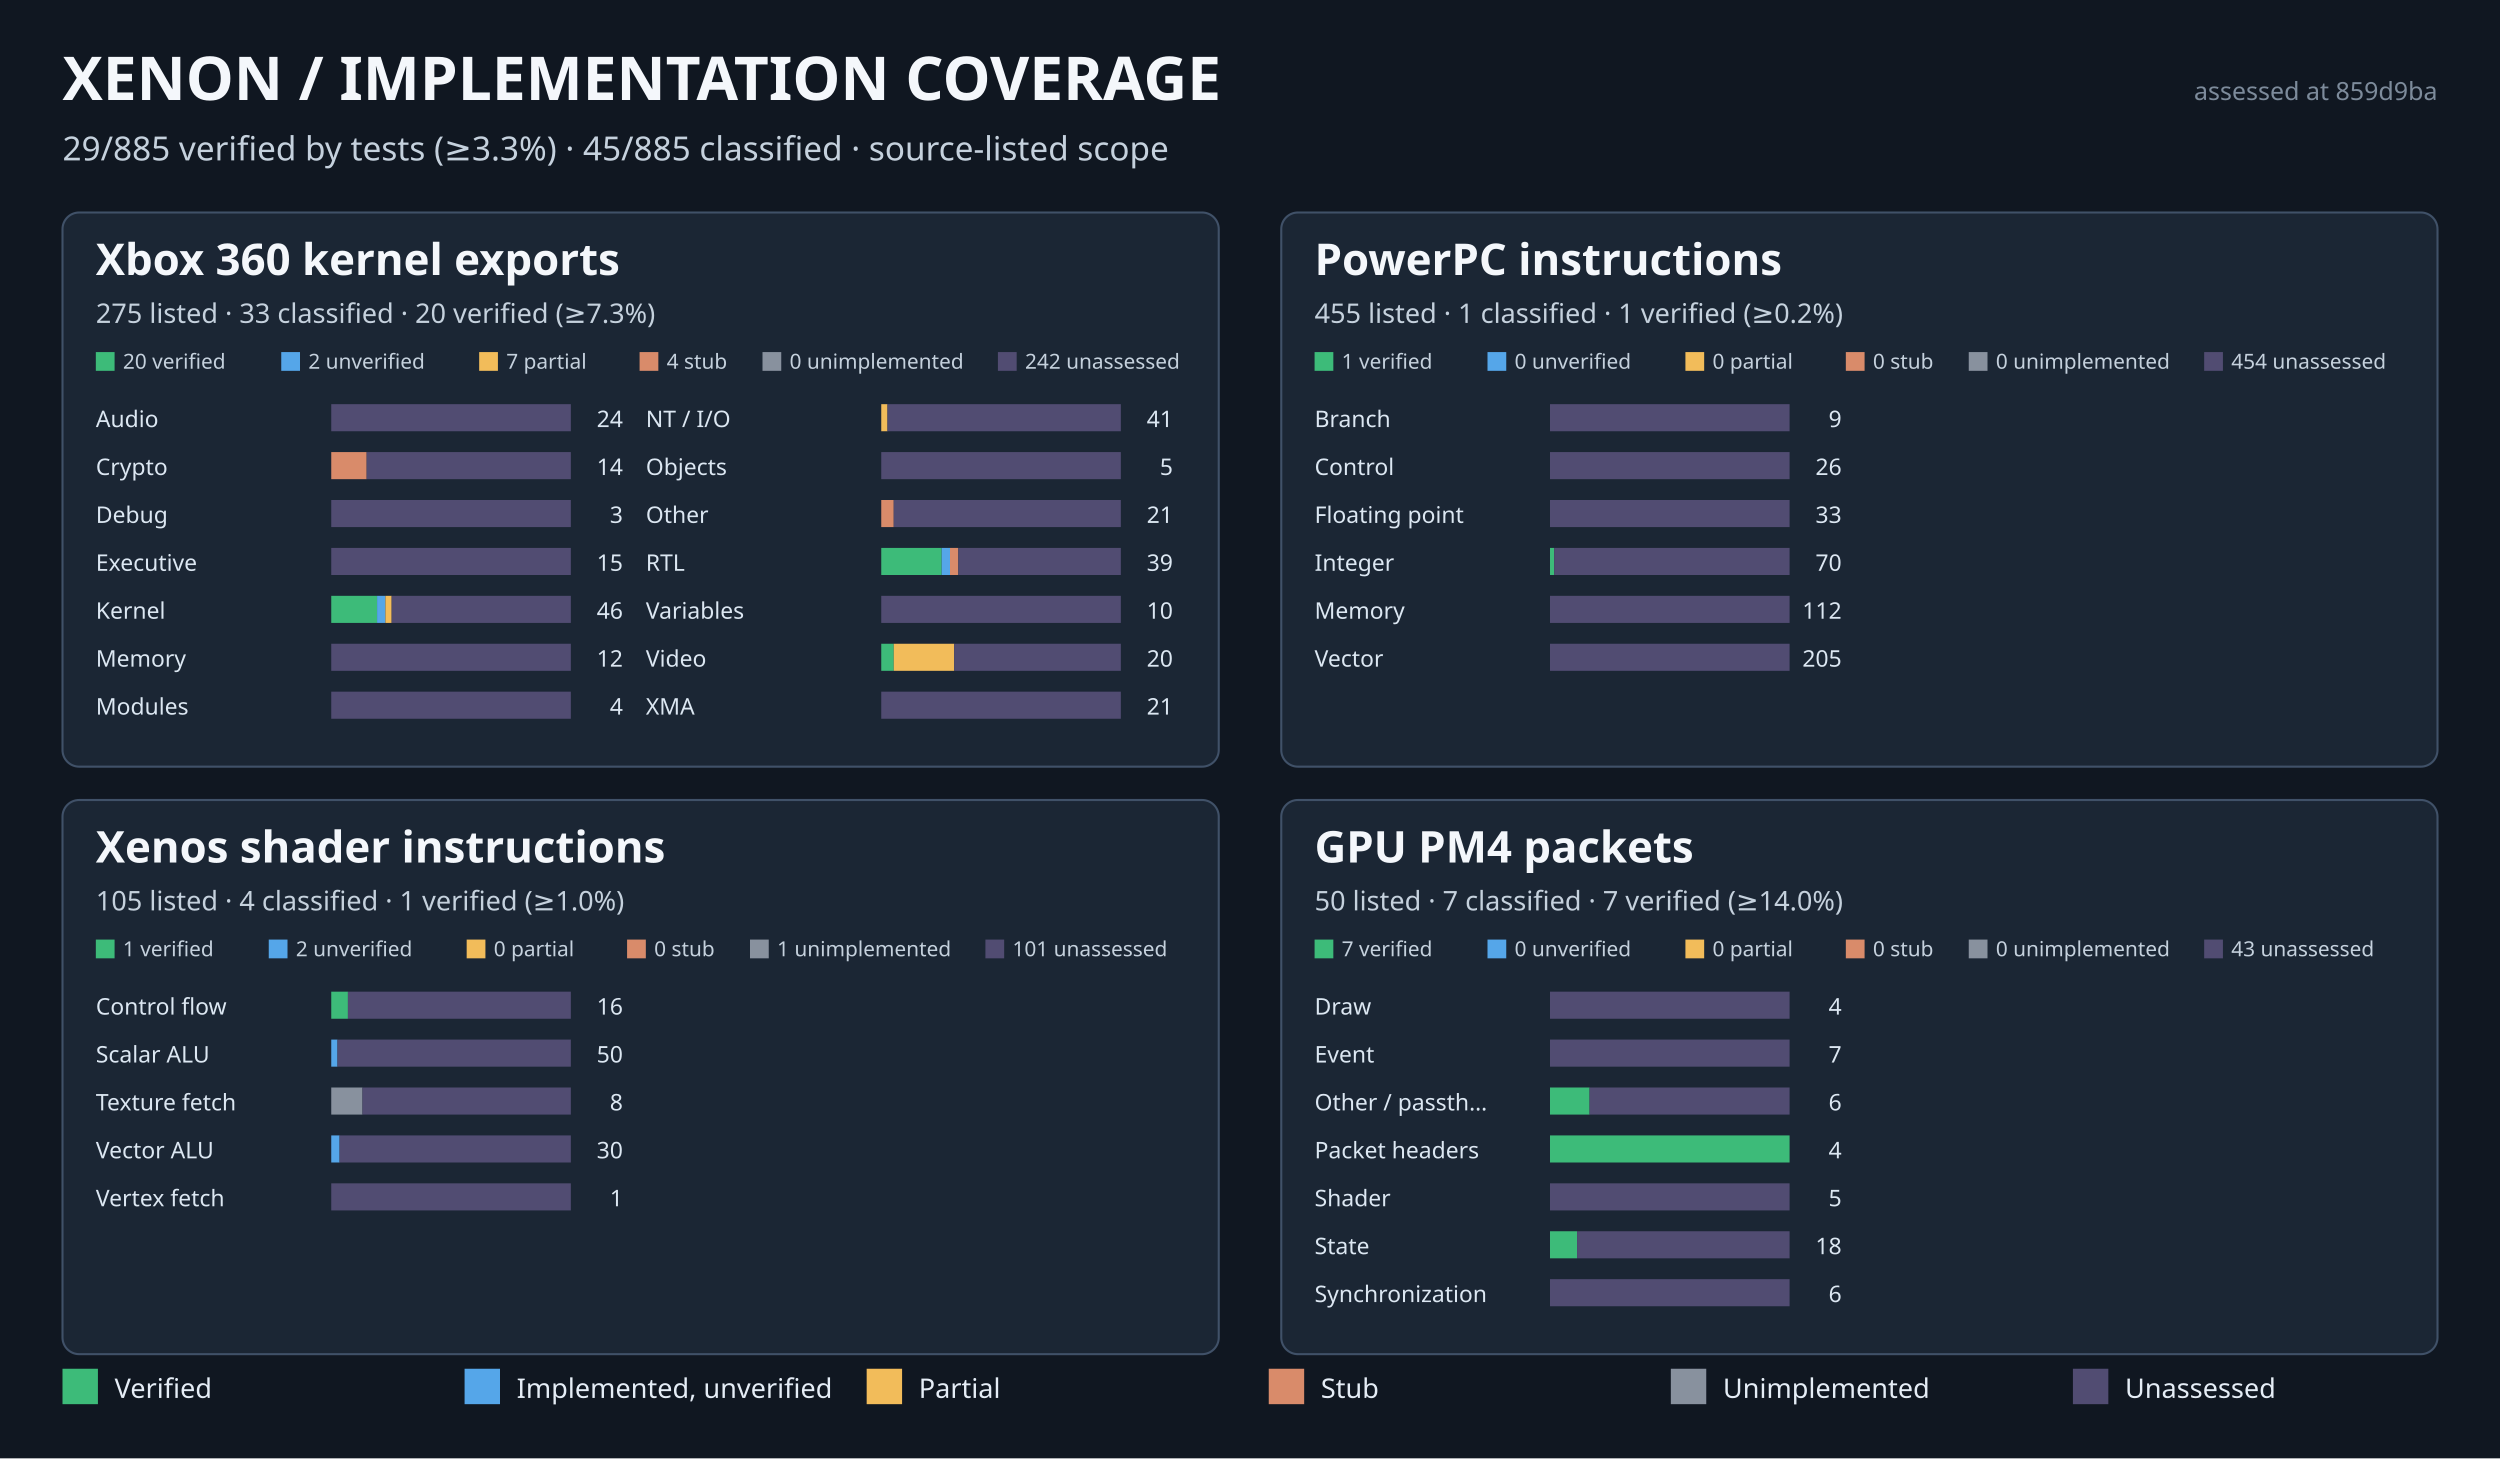
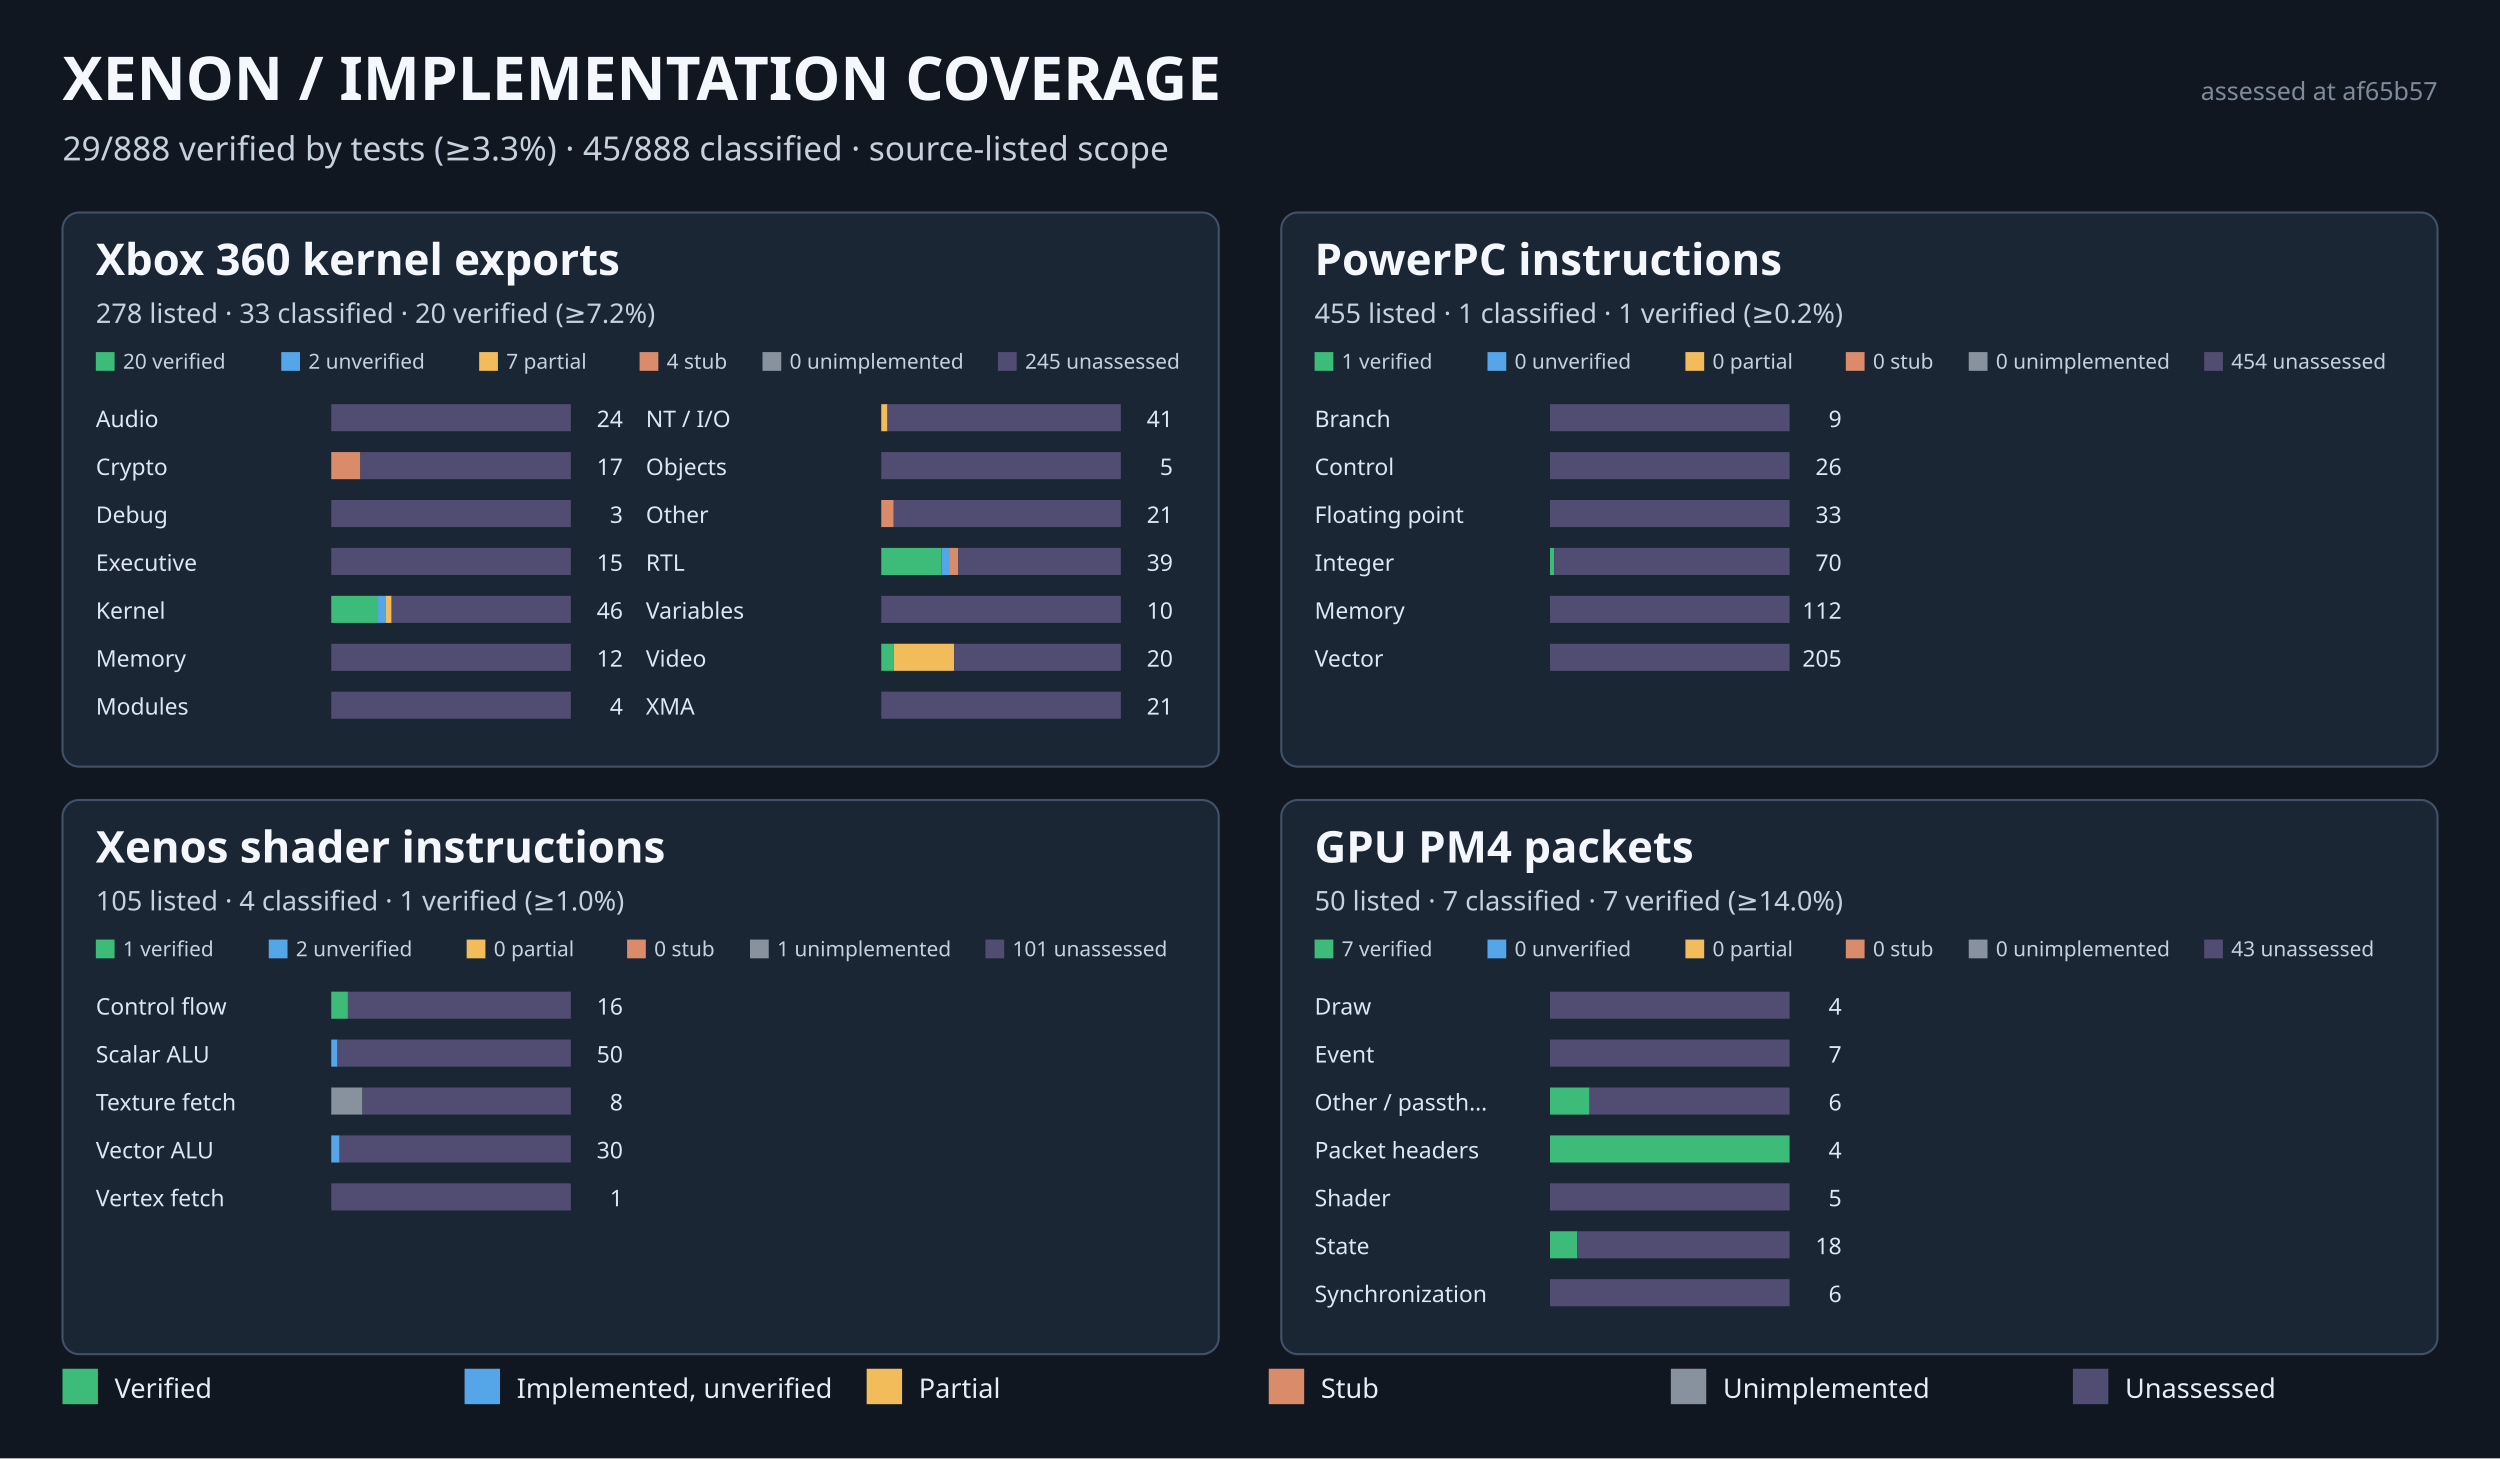
<svg xmlns="http://www.w3.org/2000/svg" width="1200" height="700" viewBox="0 0 1200 700" role="img" aria-labelledby="title desc">
  <rect width="1200" height="700" fill="#101721" />
  <text x="30" y="48" fill="#f4f7fb" font-size="29" font-weight="700" font-family="sans-serif">XENON  /  IMPLEMENTATION COVERAGE</text>
-   <text x="30" y="77" fill="#c5d1dd" font-size="16" font-family="sans-serif">29/885 verified by tests (≥3.3%)  ·  45/885 classified  ·  source-listed scope</text>
-   <text x="1170" y="48" text-anchor="end" fill="#7d8b9b" font-size="12" font-family="sans-serif">assessed at 859d9ba</text>
+   <text x="30" y="77" fill="#c5d1dd" font-size="16" font-family="sans-serif">29/888 verified by tests (≥3.3%)  ·  45/888 classified  ·  source-listed scope</text>
+   <text x="1170" y="48" text-anchor="end" fill="#7d8b9b" font-size="12" font-family="sans-serif">assessed at af65b57</text>
  <rect x="30" y="102" width="555" height="266" rx="8" fill="#1b2634" stroke="#405168" />
  <text x="46" y="132" fill="#f4f7fb" font-size="21" font-family="sans-serif" font-weight="700">Xbox 360 kernel exports</text>
-   <text x="46" y="155" fill="#c5d1dd" font-size="13" font-family="sans-serif">275 listed  ·  33 classified  ·  20 verified (≥7.3%)</text>
+   <text x="46" y="155" fill="#c5d1dd" font-size="13" font-family="sans-serif">278 listed  ·  33 classified  ·  20 verified (≥7.2%)</text>
  <rect x="46.0" y="169" width="9" height="9" fill="#3dbb79" />
  <text x="59.0" y="177" fill="#c5d1dd" font-size="10" font-family="sans-serif">20 verified</text>
  <rect x="135.0" y="169" width="9" height="9" fill="#55a6e9" />
  <text x="148.0" y="177" fill="#c5d1dd" font-size="10" font-family="sans-serif">2 unverified</text>
  <rect x="230.0" y="169" width="9" height="9" fill="#f2bc5a" />
  <text x="243.0" y="177" fill="#c5d1dd" font-size="10" font-family="sans-serif">7 partial</text>
  <rect x="307.0" y="169" width="9" height="9" fill="#d98b6a" />
  <text x="320.0" y="177" fill="#c5d1dd" font-size="10" font-family="sans-serif">4 stub</text>
  <rect x="366.0" y="169" width="9" height="9" fill="#88919e" />
  <text x="379.0" y="177" fill="#c5d1dd" font-size="10" font-family="sans-serif">0 unimplemented</text>
  <rect x="479.0" y="169" width="9" height="9" fill="#514c72" />
-   <text x="492.0" y="177" fill="#c5d1dd" font-size="10" font-family="sans-serif">242 unassessed</text>
+   <text x="492.0" y="177" fill="#c5d1dd" font-size="10" font-family="sans-serif">245 unassessed</text>
  <text x="46" y="205" fill="#dce7f2" font-size="11" font-family="sans-serif">Audio</text>
  <rect x="159" y="194" width="115" height="13" fill="#514c72" />
  <text x="299" y="205" text-anchor="end" fill="#dce7f2" font-size="11" font-family="sans-serif">24</text>
  <text x="46" y="228" fill="#dce7f2" font-size="11" font-family="sans-serif">Crypto</text>
-   <rect x="159" y="217" width="17" height="13" fill="#d98b6a" />
-   <rect x="176" y="217" width="98" height="13" fill="#514c72" />
-   <text x="299" y="228" text-anchor="end" fill="#dce7f2" font-size="11" font-family="sans-serif">14</text>
+   <rect x="159" y="217" width="14" height="13" fill="#d98b6a" />
+   <rect x="173" y="217" width="101" height="13" fill="#514c72" />
+   <text x="299" y="228" text-anchor="end" fill="#dce7f2" font-size="11" font-family="sans-serif">17</text>
  <text x="46" y="251" fill="#dce7f2" font-size="11" font-family="sans-serif">Debug</text>
  <rect x="159" y="240" width="115" height="13" fill="#514c72" />
  <text x="299" y="251" text-anchor="end" fill="#dce7f2" font-size="11" font-family="sans-serif">3</text>
  <text x="46" y="274" fill="#dce7f2" font-size="11" font-family="sans-serif">Executive</text>
  <rect x="159" y="263" width="115" height="13" fill="#514c72" />
  <text x="299" y="274" text-anchor="end" fill="#dce7f2" font-size="11" font-family="sans-serif">15</text>
  <text x="46" y="297" fill="#dce7f2" font-size="11" font-family="sans-serif">Kernel</text>
  <rect x="159" y="286" width="22" height="13" fill="#3dbb79" />
  <rect x="181" y="286" width="4" height="13" fill="#55a6e9" />
  <rect x="185" y="286" width="3" height="13" fill="#f2bc5a" />
  <rect x="188" y="286" width="86" height="13" fill="#514c72" />
  <text x="299" y="297" text-anchor="end" fill="#dce7f2" font-size="11" font-family="sans-serif">46</text>
  <text x="46" y="320" fill="#dce7f2" font-size="11" font-family="sans-serif">Memory</text>
  <rect x="159" y="309" width="115" height="13" fill="#514c72" />
  <text x="299" y="320" text-anchor="end" fill="#dce7f2" font-size="11" font-family="sans-serif">12</text>
  <text x="46" y="343" fill="#dce7f2" font-size="11" font-family="sans-serif">Modules</text>
  <rect x="159" y="332" width="115" height="13" fill="#514c72" />
  <text x="299" y="343" text-anchor="end" fill="#dce7f2" font-size="11" font-family="sans-serif">4</text>
  <text x="310" y="205" fill="#dce7f2" font-size="11" font-family="sans-serif">NT / I/O</text>
  <rect x="423" y="194" width="3" height="13" fill="#f2bc5a" />
  <rect x="426" y="194" width="112" height="13" fill="#514c72" />
  <text x="563" y="205" text-anchor="end" fill="#dce7f2" font-size="11" font-family="sans-serif">41</text>
  <text x="310" y="228" fill="#dce7f2" font-size="11" font-family="sans-serif">Objects</text>
  <rect x="423" y="217" width="115" height="13" fill="#514c72" />
  <text x="563" y="228" text-anchor="end" fill="#dce7f2" font-size="11" font-family="sans-serif">5</text>
  <text x="310" y="251" fill="#dce7f2" font-size="11" font-family="sans-serif">Other</text>
  <rect x="423" y="240" width="6" height="13" fill="#d98b6a" />
  <rect x="429" y="240" width="109" height="13" fill="#514c72" />
  <text x="563" y="251" text-anchor="end" fill="#dce7f2" font-size="11" font-family="sans-serif">21</text>
  <text x="310" y="274" fill="#dce7f2" font-size="11" font-family="sans-serif">RTL</text>
  <rect x="423" y="263" width="29" height="13" fill="#3dbb79" />
  <rect x="452" y="263" width="4" height="13" fill="#55a6e9" />
  <rect x="456" y="263" width="4" height="13" fill="#d98b6a" />
  <rect x="460" y="263" width="78" height="13" fill="#514c72" />
  <text x="563" y="274" text-anchor="end" fill="#dce7f2" font-size="11" font-family="sans-serif">39</text>
  <text x="310" y="297" fill="#dce7f2" font-size="11" font-family="sans-serif">Variables</text>
  <rect x="423" y="286" width="115" height="13" fill="#514c72" />
  <text x="563" y="297" text-anchor="end" fill="#dce7f2" font-size="11" font-family="sans-serif">10</text>
  <text x="310" y="320" fill="#dce7f2" font-size="11" font-family="sans-serif">Video</text>
  <rect x="423" y="309" width="6" height="13" fill="#3dbb79" />
  <rect x="429" y="309" width="29" height="13" fill="#f2bc5a" />
  <rect x="458" y="309" width="80" height="13" fill="#514c72" />
  <text x="563" y="320" text-anchor="end" fill="#dce7f2" font-size="11" font-family="sans-serif">20</text>
  <text x="310" y="343" fill="#dce7f2" font-size="11" font-family="sans-serif">XMA</text>
  <rect x="423" y="332" width="115" height="13" fill="#514c72" />
  <text x="563" y="343" text-anchor="end" fill="#dce7f2" font-size="11" font-family="sans-serif">21</text>
  <rect x="615" y="102" width="555" height="266" rx="8" fill="#1b2634" stroke="#405168" />
  <text x="631" y="132" fill="#f4f7fb" font-size="21" font-family="sans-serif" font-weight="700">PowerPC instructions</text>
  <text x="631" y="155" fill="#c5d1dd" font-size="13" font-family="sans-serif">455 listed  ·  1 classified  ·  1 verified (≥0.2%)</text>
  <rect x="631.0" y="169" width="9" height="9" fill="#3dbb79" />
  <text x="644.0" y="177" fill="#c5d1dd" font-size="10" font-family="sans-serif">1 verified</text>
  <rect x="714.0" y="169" width="9" height="9" fill="#55a6e9" />
  <text x="727.0" y="177" fill="#c5d1dd" font-size="10" font-family="sans-serif">0 unverified</text>
  <rect x="809.0" y="169" width="9" height="9" fill="#f2bc5a" />
  <text x="822.0" y="177" fill="#c5d1dd" font-size="10" font-family="sans-serif">0 partial</text>
  <rect x="886.0" y="169" width="9" height="9" fill="#d98b6a" />
  <text x="899.0" y="177" fill="#c5d1dd" font-size="10" font-family="sans-serif">0 stub</text>
  <rect x="945.0" y="169" width="9" height="9" fill="#88919e" />
  <text x="958.0" y="177" fill="#c5d1dd" font-size="10" font-family="sans-serif">0 unimplemented</text>
  <rect x="1058.0" y="169" width="9" height="9" fill="#514c72" />
  <text x="1071.0" y="177" fill="#c5d1dd" font-size="10" font-family="sans-serif">454 unassessed</text>
  <text x="631" y="205" fill="#dce7f2" font-size="11" font-family="sans-serif">Branch</text>
  <rect x="744" y="194" width="115" height="13" fill="#514c72" />
  <text x="884" y="205" text-anchor="end" fill="#dce7f2" font-size="11" font-family="sans-serif">9</text>
  <text x="631" y="228" fill="#dce7f2" font-size="11" font-family="sans-serif">Control</text>
  <rect x="744" y="217" width="115" height="13" fill="#514c72" />
  <text x="884" y="228" text-anchor="end" fill="#dce7f2" font-size="11" font-family="sans-serif">26</text>
  <text x="631" y="251" fill="#dce7f2" font-size="11" font-family="sans-serif">Floating point</text>
  <rect x="744" y="240" width="115" height="13" fill="#514c72" />
  <text x="884" y="251" text-anchor="end" fill="#dce7f2" font-size="11" font-family="sans-serif">33</text>
  <text x="631" y="274" fill="#dce7f2" font-size="11" font-family="sans-serif">Integer</text>
  <rect x="744" y="263" width="2" height="13" fill="#3dbb79" />
  <rect x="746" y="263" width="113" height="13" fill="#514c72" />
  <text x="884" y="274" text-anchor="end" fill="#dce7f2" font-size="11" font-family="sans-serif">70</text>
  <text x="631" y="297" fill="#dce7f2" font-size="11" font-family="sans-serif">Memory</text>
  <rect x="744" y="286" width="115" height="13" fill="#514c72" />
  <text x="884" y="297" text-anchor="end" fill="#dce7f2" font-size="11" font-family="sans-serif">112</text>
  <text x="631" y="320" fill="#dce7f2" font-size="11" font-family="sans-serif">Vector</text>
  <rect x="744" y="309" width="115" height="13" fill="#514c72" />
  <text x="884" y="320" text-anchor="end" fill="#dce7f2" font-size="11" font-family="sans-serif">205</text>
  <rect x="30" y="384" width="555" height="266" rx="8" fill="#1b2634" stroke="#405168" />
  <text x="46" y="414" fill="#f4f7fb" font-size="21" font-family="sans-serif" font-weight="700">Xenos shader instructions</text>
  <text x="46" y="437" fill="#c5d1dd" font-size="13" font-family="sans-serif">105 listed  ·  4 classified  ·  1 verified (≥1.0%)</text>
  <rect x="46.0" y="451" width="9" height="9" fill="#3dbb79" />
  <text x="59.0" y="459" fill="#c5d1dd" font-size="10" font-family="sans-serif">1 verified</text>
  <rect x="129.0" y="451" width="9" height="9" fill="#55a6e9" />
  <text x="142.0" y="459" fill="#c5d1dd" font-size="10" font-family="sans-serif">2 unverified</text>
  <rect x="224.0" y="451" width="9" height="9" fill="#f2bc5a" />
  <text x="237.0" y="459" fill="#c5d1dd" font-size="10" font-family="sans-serif">0 partial</text>
  <rect x="301.0" y="451" width="9" height="9" fill="#d98b6a" />
  <text x="314.0" y="459" fill="#c5d1dd" font-size="10" font-family="sans-serif">0 stub</text>
  <rect x="360.0" y="451" width="9" height="9" fill="#88919e" />
  <text x="373.0" y="459" fill="#c5d1dd" font-size="10" font-family="sans-serif">1 unimplemented</text>
  <rect x="473.0" y="451" width="9" height="9" fill="#514c72" />
  <text x="486.0" y="459" fill="#c5d1dd" font-size="10" font-family="sans-serif">101 unassessed</text>
  <text x="46" y="487" fill="#dce7f2" font-size="11" font-family="sans-serif">Control flow</text>
  <rect x="159" y="476" width="8" height="13" fill="#3dbb79" />
  <rect x="167" y="476" width="107" height="13" fill="#514c72" />
  <text x="299" y="487" text-anchor="end" fill="#dce7f2" font-size="11" font-family="sans-serif">16</text>
  <text x="46" y="510" fill="#dce7f2" font-size="11" font-family="sans-serif">Scalar ALU</text>
  <rect x="159" y="499" width="3" height="13" fill="#55a6e9" />
  <rect x="162" y="499" width="112" height="13" fill="#514c72" />
  <text x="299" y="510" text-anchor="end" fill="#dce7f2" font-size="11" font-family="sans-serif">50</text>
  <text x="46" y="533" fill="#dce7f2" font-size="11" font-family="sans-serif">Texture fetch</text>
  <rect x="159" y="522" width="15" height="13" fill="#88919e" />
  <rect x="174" y="522" width="100" height="13" fill="#514c72" />
  <text x="299" y="533" text-anchor="end" fill="#dce7f2" font-size="11" font-family="sans-serif">8</text>
  <text x="46" y="556" fill="#dce7f2" font-size="11" font-family="sans-serif">Vector ALU</text>
  <rect x="159" y="545" width="4" height="13" fill="#55a6e9" />
  <rect x="163" y="545" width="111" height="13" fill="#514c72" />
  <text x="299" y="556" text-anchor="end" fill="#dce7f2" font-size="11" font-family="sans-serif">30</text>
  <text x="46" y="579" fill="#dce7f2" font-size="11" font-family="sans-serif">Vertex fetch</text>
  <rect x="159" y="568" width="115" height="13" fill="#514c72" />
  <text x="299" y="579" text-anchor="end" fill="#dce7f2" font-size="11" font-family="sans-serif">1</text>
  <rect x="615" y="384" width="555" height="266" rx="8" fill="#1b2634" stroke="#405168" />
  <text x="631" y="414" fill="#f4f7fb" font-size="21" font-family="sans-serif" font-weight="700">GPU PM4 packets</text>
  <text x="631" y="437" fill="#c5d1dd" font-size="13" font-family="sans-serif">50 listed  ·  7 classified  ·  7 verified (≥14.0%)</text>
  <rect x="631.0" y="451" width="9" height="9" fill="#3dbb79" />
  <text x="644.0" y="459" fill="#c5d1dd" font-size="10" font-family="sans-serif">7 verified</text>
  <rect x="714.0" y="451" width="9" height="9" fill="#55a6e9" />
  <text x="727.0" y="459" fill="#c5d1dd" font-size="10" font-family="sans-serif">0 unverified</text>
  <rect x="809.0" y="451" width="9" height="9" fill="#f2bc5a" />
  <text x="822.0" y="459" fill="#c5d1dd" font-size="10" font-family="sans-serif">0 partial</text>
  <rect x="886.0" y="451" width="9" height="9" fill="#d98b6a" />
  <text x="899.0" y="459" fill="#c5d1dd" font-size="10" font-family="sans-serif">0 stub</text>
  <rect x="945.0" y="451" width="9" height="9" fill="#88919e" />
  <text x="958.0" y="459" fill="#c5d1dd" font-size="10" font-family="sans-serif">0 unimplemented</text>
  <rect x="1058.0" y="451" width="9" height="9" fill="#514c72" />
  <text x="1071.0" y="459" fill="#c5d1dd" font-size="10" font-family="sans-serif">43 unassessed</text>
  <text x="631" y="487" fill="#dce7f2" font-size="11" font-family="sans-serif">Draw</text>
  <rect x="744" y="476" width="115" height="13" fill="#514c72" />
  <text x="884" y="487" text-anchor="end" fill="#dce7f2" font-size="11" font-family="sans-serif">4</text>
  <text x="631" y="510" fill="#dce7f2" font-size="11" font-family="sans-serif">Event</text>
  <rect x="744" y="499" width="115" height="13" fill="#514c72" />
  <text x="884" y="510" text-anchor="end" fill="#dce7f2" font-size="11" font-family="sans-serif">7</text>
  <text x="631" y="533" fill="#dce7f2" font-size="11" font-family="sans-serif">Other / passth…</text>
  <rect x="744" y="522" width="19" height="13" fill="#3dbb79" />
  <rect x="763" y="522" width="96" height="13" fill="#514c72" />
  <text x="884" y="533" text-anchor="end" fill="#dce7f2" font-size="11" font-family="sans-serif">6</text>
  <text x="631" y="556" fill="#dce7f2" font-size="11" font-family="sans-serif">Packet headers</text>
  <rect x="744" y="545" width="115" height="13" fill="#3dbb79" />
  <text x="884" y="556" text-anchor="end" fill="#dce7f2" font-size="11" font-family="sans-serif">4</text>
  <text x="631" y="579" fill="#dce7f2" font-size="11" font-family="sans-serif">Shader</text>
  <rect x="744" y="568" width="115" height="13" fill="#514c72" />
  <text x="884" y="579" text-anchor="end" fill="#dce7f2" font-size="11" font-family="sans-serif">5</text>
  <text x="631" y="602" fill="#dce7f2" font-size="11" font-family="sans-serif">State</text>
  <rect x="744" y="591" width="13" height="13" fill="#3dbb79" />
  <rect x="757" y="591" width="102" height="13" fill="#514c72" />
  <text x="884" y="602" text-anchor="end" fill="#dce7f2" font-size="11" font-family="sans-serif">18</text>
  <text x="631" y="625" fill="#dce7f2" font-size="11" font-family="sans-serif">Synchronization</text>
  <rect x="744" y="614" width="115" height="13" fill="#514c72" />
  <text x="884" y="625" text-anchor="end" fill="#dce7f2" font-size="11" font-family="sans-serif">6</text>
  <rect x="30" y="657" width="17" height="17" fill="#3dbb79" />
  <text x="55" y="671" fill="#e5edf6" font-size="13" font-family="sans-serif">Verified</text>
  <rect x="223" y="657" width="17" height="17" fill="#55a6e9" />
  <text x="248" y="671" fill="#e5edf6" font-size="13" font-family="sans-serif">Implemented, unverified</text>
  <rect x="416" y="657" width="17" height="17" fill="#f2bc5a" />
  <text x="441" y="671" fill="#e5edf6" font-size="13" font-family="sans-serif">Partial</text>
  <rect x="609" y="657" width="17" height="17" fill="#d98b6a" />
  <text x="634" y="671" fill="#e5edf6" font-size="13" font-family="sans-serif">Stub</text>
  <rect x="802" y="657" width="17" height="17" fill="#88919e" />
  <text x="827" y="671" fill="#e5edf6" font-size="13" font-family="sans-serif">Unimplemented</text>
  <rect x="995" y="657" width="17" height="17" fill="#514c72" />
  <text x="1020" y="671" fill="#e5edf6" font-size="13" font-family="sans-serif">Unassessed</text>
</svg>
